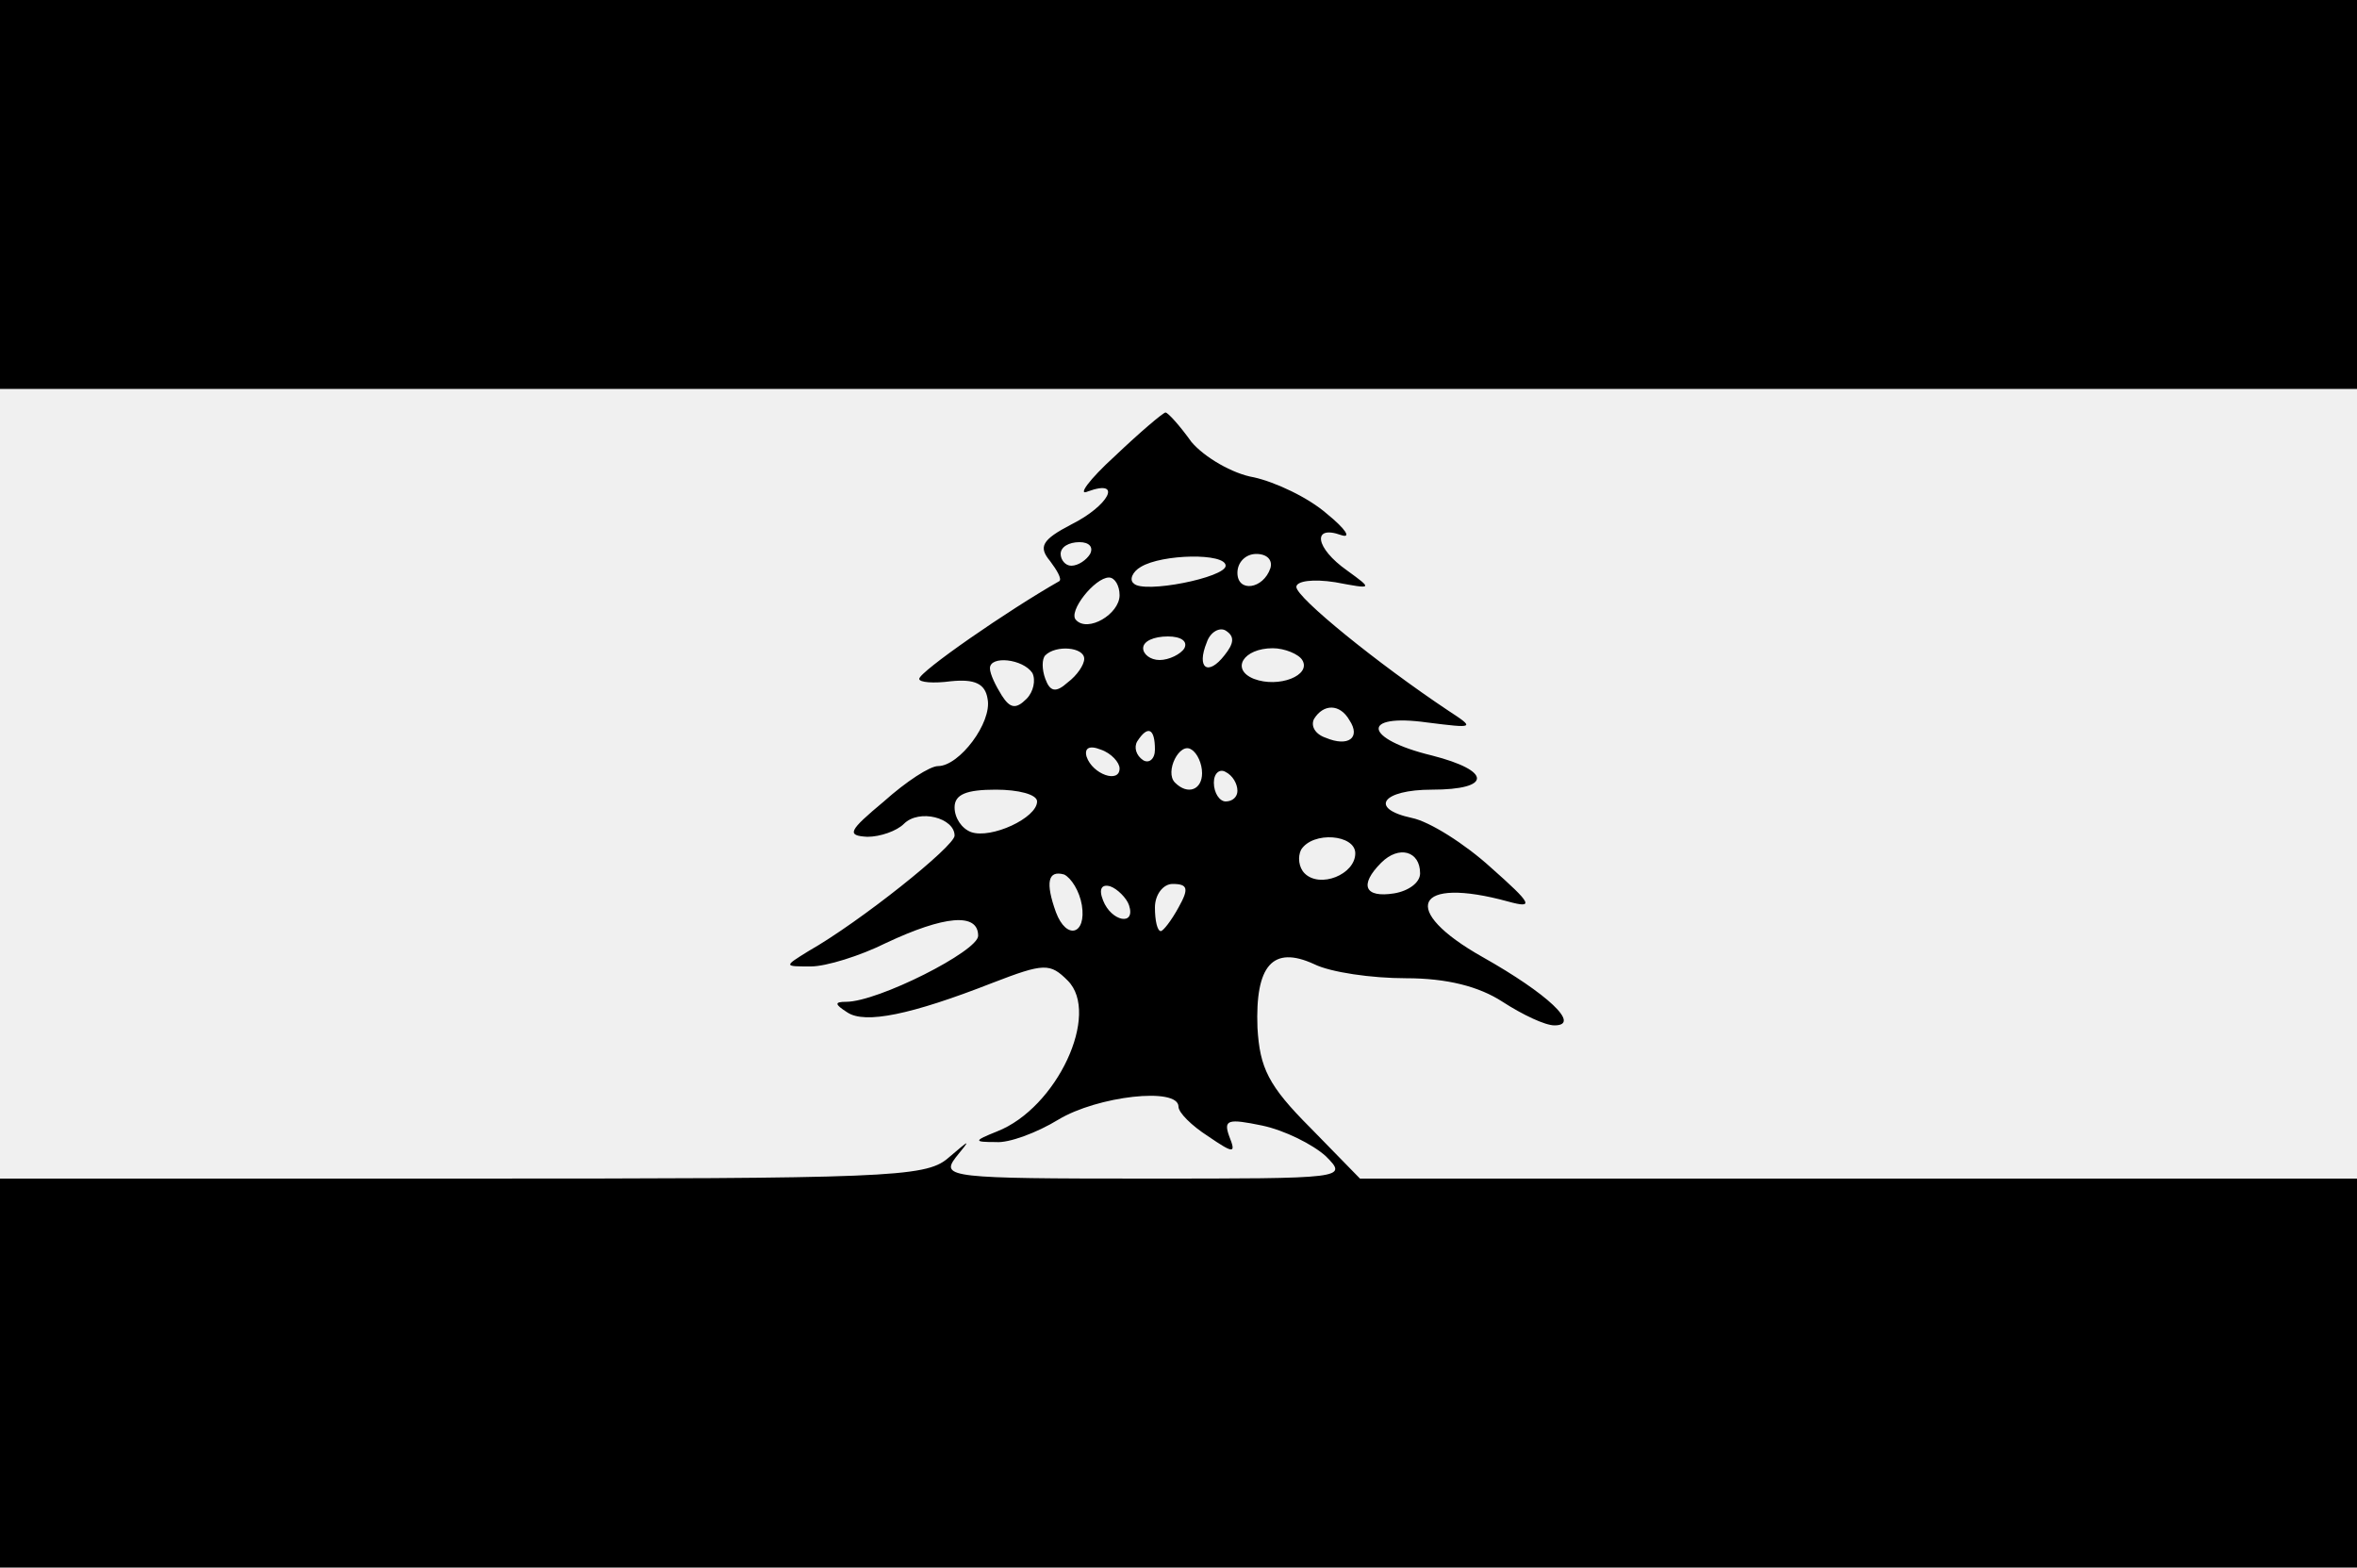
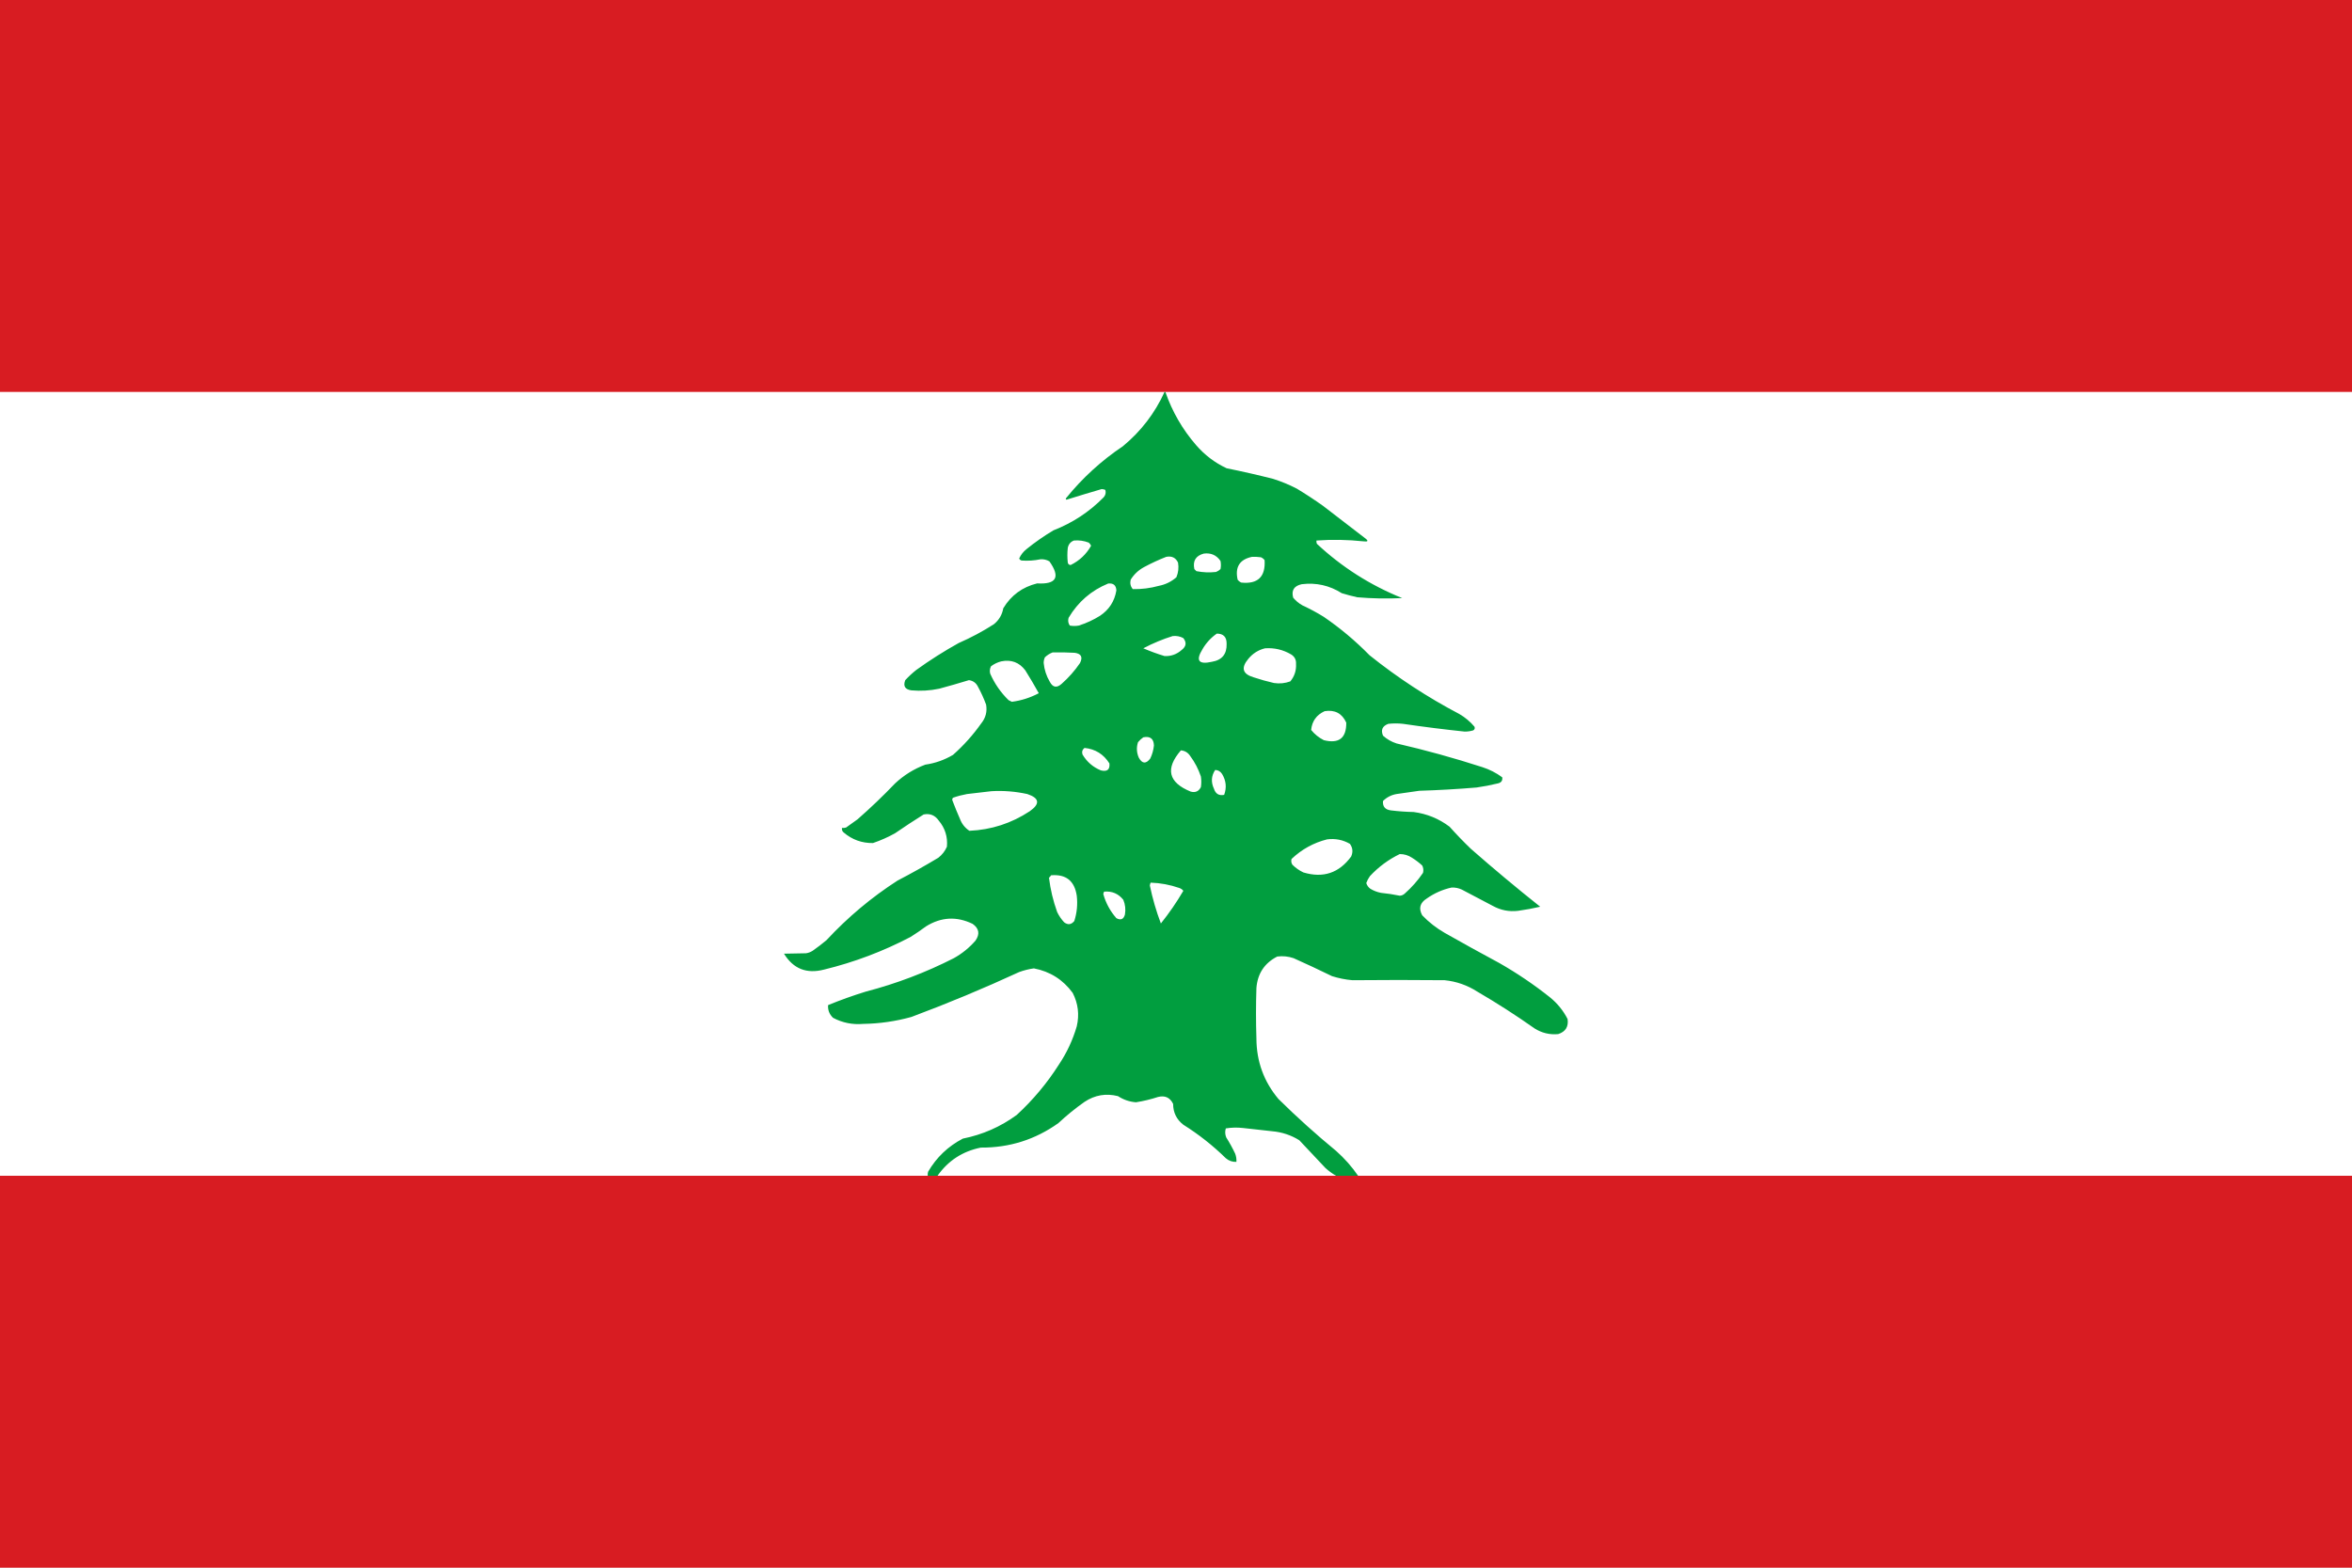
- <svg xmlns="http://www.w3.org/2000/svg" version="1.0" width="200pt" height="133pt" viewBox="0 0 200 133" preserveAspectRatio="xMidYMid meet">
-   <g transform="translate(0,133) scale(0.1,-0.1)" fill="#000000" stroke="none">
-     <path d="M0 1165 l0 -165 1000 0 1000 0 0 165 0 165 -1000 0 -1000 0 0 -165z" />
-     <path d="M946 943 c-22 -20 -32 -34 -23 -30 30 11 18 -12 -14 -28 -25 -13 -28 -19 -18 -31 6 -8 10 -15 8 -17 -44 -25 -119 -77 -119 -83 0 -3 12 -4 27 -2 20 2 29 -2 31 -15 4 -20 -24 -57 -42 -57 -7 0 -27 -13 -46 -30 -30 -25 -32 -29 -14 -30 11 0 25 5 31 11 13 13 43 5 43 -10 0 -9 -80 -73 -124 -98 -21 -13 -21 -13 2 -13 13 0 42 9 64 20 49 23 78 26 78 6 0 -13 -85 -56 -112 -56 -10 0 -10 -2 1 -9 15 -10 54 -2 123 25 44 17 49 17 64 2 28 -28 -9 -108 -60 -128 -20 -8 -20 -9 -1 -9 11 -1 35 8 53 19 33 20 102 28 102 11 0 -5 11 -16 25 -25 22 -15 24 -15 18 0 -5 14 -1 15 28 9 19 -4 43 -16 54 -26 19 -19 17 -19 -154 -19 -164 0 -173 1 -160 18 13 16 13 16 -7 -1 -19 -16 -54 -17 -412 -17 l-392 0 0 -165 0 -165 1000 0 1000 0 0 165 0 165 -423 0 -423 0 -42 43 c-36 36 -43 51 -45 85 -2 53 13 70 48 54 14 -7 49 -12 78 -12 35 0 62 -7 82 -20 17 -11 36 -20 44 -20 23 0 -6 27 -61 58 -71 40 -58 69 22 47 22 -6 20 -2 -15 29 -22 20 -52 39 -67 42 -37 8 -25 24 17 24 51 0 51 16 0 29 -58 14 -61 36 -4 28 40 -5 41 -5 18 10 -60 40 -129 96 -129 105 0 5 14 7 33 4 32 -6 32 -6 10 10 -27 19 -30 39 -5 30 9 -3 4 5 -12 18 -16 14 -44 27 -62 31 -18 3 -42 17 -53 30 -10 14 -20 25 -22 25 -2 0 -22 -17 -43 -37z m-21 -83 c-3 -5 -10 -10 -16 -10 -5 0 -9 5 -9 10 0 6 7 10 16 10 8 0 12 -4 9 -10z m115 -10 c0 -10 -70 -24 -78 -15 -4 3 -1 10 6 14 18 11 72 12 72 1z m38 -2 c-6 -18 -28 -21 -28 -4 0 9 7 16 16 16 9 0 14 -5 12 -12z m-128 -23 c0 -16 -27 -32 -37 -21 -7 7 16 36 28 36 5 0 9 -7 9 -15z m89 -51 c-14 -18 -24 -11 -15 11 3 9 11 13 16 10 8 -5 7 -11 -1 -21z m-34 6 c-3 -5 -13 -10 -21 -10 -8 0 -14 5 -14 10 0 6 9 10 21 10 11 0 17 -4 14 -10z m-85 -9 c0 -5 -6 -14 -14 -20 -10 -9 -15 -8 -19 3 -3 8 -3 17 0 20 9 9 33 7 33 -3z m185 -1 c8 -13 -20 -24 -41 -16 -20 8 -9 26 16 26 10 0 22 -5 25 -10z m-229 -11 c3 -6 1 -16 -5 -22 -9 -9 -14 -8 -21 3 -5 8 -10 18 -10 23 0 11 28 8 36 -4z m269 -40 c10 -15 -1 -23 -20 -15 -9 3 -13 10 -10 16 8 13 22 13 30 -1z m-165 -25 c0 -8 -5 -12 -10 -9 -6 4 -8 11 -5 16 9 14 15 11 15 -7z m-30 -16 c0 -13 -23 -5 -28 10 -2 7 2 10 12 6 9 -3 16 -11 16 -16z m70 -4 c0 -14 -12 -19 -23 -8 -9 9 4 35 14 28 5 -3 9 -12 9 -20z m30 -15 c0 -5 -4 -9 -10 -9 -5 0 -10 7 -10 16 0 8 5 12 10 9 6 -3 10 -10 10 -16z m-170 -9 c0 -14 -39 -32 -56 -26 -8 3 -14 12 -14 21 0 11 10 15 35 15 19 0 35 -4 35 -10z m270 -44 c0 -18 -30 -30 -43 -17 -5 5 -6 14 -3 20 10 16 46 13 46 -3z m55 -17 c0 -8 -10 -15 -22 -17 -25 -4 -30 7 -11 26 15 15 33 10 33 -9z m-287 -27 c4 -25 -13 -30 -22 -6 -9 25 -7 36 7 32 6 -3 13 -14 15 -26z m40 0 c6 -18 -15 -14 -22 4 -4 10 -1 14 6 12 6 -2 14 -10 16 -16z m42 -2 c-6 -11 -13 -20 -15 -20 -3 0 -5 9 -5 20 0 11 7 20 15 20 13 0 14 -4 5 -20z" />
-   </g>
+ <svg xmlns="http://www.w3.org/2000/svg" width="900" height="600" version="1.1">
+   <path d="M0 0h900v600H0z" fill="#d81c22" />
+   <path d="M0 150h900v300H0z" fill="#fff" />
+   <path d="m445.62 150h0.312c2.625 7.549 6.531 14.32 11.719 20.312 3.291 3.817 7.197 6.786 11.719 8.906 5.969 1.206 11.906 2.56 17.812 4.062 3.128 0.991 6.15 2.241 9.062 3.75 3.419 2.065 6.75 4.252 10 6.562 5.416 4.167 10.834 8.333 16.25 12.5 1.219 0.954 0.959 1.319-0.781 1.094-5.987-0.639-11.978-0.744-17.969-0.312-0.05 0.429 3e-3 0.846 0.156 1.25 9.572 8.94 20.459 15.867 32.656 20.781-5.741 0.282-11.469 0.178-17.188-0.312-2-0.442-3.978-0.963-5.938-1.562-4.684-2.968-9.787-4.113-15.312-3.438-2.947 0.637-4.041 2.356-3.281 5.156 1.016 1.226 2.212 2.215 3.594 2.969 2.809 1.299 5.516 2.758 8.125 4.375 6.291 4.308 12.125 9.204 17.5 14.688 10.709 8.588 22.169 16.088 34.375 22.5 2.212 1.287 4.141 2.901 5.781 4.844 0.244 0.604 0.087 1.073-0.469 1.406-1.066 0.321-2.159 0.477-3.281 0.469-7.878-0.825-15.744-1.815-23.594-2.969-1.875-0.208-3.75-0.208-5.625 0-2.263 0.825-2.941 2.336-2.031 4.531 1.5 1.349 3.219 2.339 5.156 2.969 11.072 2.547 22.009 5.568 32.812 9.062 2.784 0.89 5.338 2.192 7.656 3.906 0.188 1.278-0.384 2.059-1.719 2.344-2.681 0.655-5.391 1.176-8.125 1.562-7.278 0.607-14.569 1.024-21.875 1.25-2.919 0.417-5.834 0.833-8.75 1.25-2.003 0.351-3.722 1.237-5.156 2.656-0.194 2.104 0.797 3.302 2.969 3.594 2.903 0.359 5.819 0.568 8.75 0.625 5.088 0.669 9.669 2.544 13.75 5.625 2.594 2.906 5.303 5.719 8.125 8.438 8.681 7.619 17.534 15.016 26.562 22.188-2.788 0.65-5.6 1.172-8.438 1.562-3.425 0.419-6.656-0.206-9.688-1.875-3.959-2.084-7.916-4.166-11.875-6.25-1.238-0.575-2.541-0.838-3.906-0.781-3.444 0.756-6.622 2.163-9.531 4.219-2.578 1.619-3.15 3.756-1.719 6.406 2.553 2.653 5.419 4.894 8.594 6.719 6.928 3.934 13.909 7.787 20.938 11.562 6.8 3.884 13.259 8.259 19.375 13.125 2.831 2.306 5.072 5.069 6.719 8.281 0.431 2.941-0.766 4.869-3.594 5.781-3.259 0.303-6.281-0.425-9.062-2.188-7.078-5-14.372-9.688-21.875-14.062-3.825-2.456-7.991-3.913-12.5-4.375-11.772-0.116-23.544-0.116-35.312 0-2.663-0.231-5.269-0.753-7.812-1.562-4.859-2.378-9.753-4.669-14.688-6.875-2.038-0.691-4.119-0.9-6.25-0.625-4.875 2.506-7.531 6.516-7.969 12.031-0.209 6.459-0.209 12.916 0 19.375 0.037 8.762 2.85 16.472 8.438 23.125 7.062 6.963 14.406 13.575 22.031 19.844 3.225 2.859 6.037 6.034 8.438 9.531h-8.438c-1.444-0.831-2.797-1.819-4.062-2.969-3.334-3.541-6.666-7.084-10-10.625-3.159-1.962-6.597-3.109-10.312-3.438-3.75-0.416-7.5-0.834-11.25-1.25-2.203-0.25-4.391-0.197-6.562 0.156-0.35 1.153-0.297 2.297 0.156 3.438 1.272 2.003 2.416 4.088 3.438 6.25 0.375 1.009 0.531 2.05 0.469 3.125-1.538 0.066-2.891-0.403-4.062-1.406-4.969-4.866-10.384-9.137-16.25-12.812-2.603-2.025-3.903-4.681-3.906-7.969-1.181-2.438-3.109-3.325-5.781-2.656-2.766 0.906-5.578 1.581-8.438 2.031-2.478-0.184-4.769-0.966-6.875-2.344-4.594-1.163-8.866-0.434-12.812 2.188-3.516 2.472-6.847 5.181-10 8.125-8.853 6.319-18.75 9.444-29.688 9.375-6.975 1.409-12.494 5.003-16.562 10.781h-3.75c-0.05-0.531 3e-3 -1.053 0.156-1.562 3.209-5.5 7.638-9.719 13.281-12.656 7.578-1.516 14.453-4.537 20.625-9.062 6.213-5.716 11.578-12.122 16.094-19.219 3.047-4.531 5.338-9.428 6.875-14.688 1.044-4.484 0.522-8.756-1.562-12.812-3.712-5.059-8.659-8.184-14.844-9.375-1.913 0.269-3.788 0.738-5.625 1.406-13.534 6.247-27.284 11.975-41.25 17.188-6.034 1.672-12.178 2.556-18.438 2.656-4.109 0.356-7.963-0.425-11.562-2.344-1.394-1.369-2.019-2.984-1.875-4.844 4.706-1.934 9.497-3.653 14.375-5.156 11.719-3.047 22.969-7.319 33.75-12.812 3.156-1.759 5.919-4 8.281-6.719 1.744-2.509 1.378-4.647-1.094-6.406-6.097-2.959-12.034-2.647-17.812 0.938-1.925 1.431-3.903 2.784-5.938 4.062-10.534 5.525-21.575 9.691-33.125 12.5-6.659 1.725-11.763-0.306-15.312-6.094 2.801-0.072 5.614-0.125 8.438-0.156 0.899-0.138 1.732-0.45 2.5-0.938 1.828-1.278 3.597-2.631 5.312-4.062 8.147-8.781 17.209-16.384 27.188-22.812 5.309-2.759 10.519-5.675 15.625-8.75 1.453-1.137 2.547-2.544 3.281-4.219 0.344-3.759-0.697-7.094-3.125-10-1.428-2.043-3.353-2.824-5.781-2.344-3.7 2.319-7.344 4.713-10.938 7.188-2.706 1.509-5.519 2.759-8.438 3.75-4.244 0.069-7.994-1.288-11.25-4.062-0.519-0.45-0.725-1.025-0.625-1.719 0.531 0.05 1.053-3e-3 1.562-0.156 1.459-1.041 2.916-2.084 4.375-3.125 4.981-4.355 9.772-8.939 14.375-13.75 3.369-3.158 7.222-5.554 11.562-7.188 3.803-0.549 7.344-1.799 10.625-3.75 4.062-3.602 7.656-7.612 10.781-12.031 1.712-2.114 2.337-4.51 1.875-7.188-0.872-2.366-1.913-4.658-3.125-6.875-0.706-1.435-1.853-2.268-3.438-2.5-3.784 1.157-7.584 2.251-11.406 3.281-3.506 0.732-7.05 0.941-10.625 0.625-2.438-0.345-3.219-1.647-2.344-3.906 1.312-1.417 2.719-2.719 4.219-3.906 5.206-3.75 10.622-7.187 16.25-10.312 4.694-2.046 9.172-4.442 13.438-7.188 1.959-1.576 3.159-3.607 3.594-6.094 2.987-4.961 7.309-8.137 12.969-9.531 7.403 0.434 8.966-2.378 4.688-8.438-1.056-0.613-2.203-0.873-3.438-0.781-2.375 0.484-4.769 0.641-7.188 0.469-0.441-0.115-0.753-0.375-0.938-0.781 0.641-1.422 1.578-2.62 2.812-3.594 3.266-2.639 6.703-5.035 10.312-7.188 7.331-2.856 13.738-7.075 19.219-12.656 0.709-0.819 0.919-1.756 0.625-2.812-0.438-0.193-0.906-0.297-1.406-0.312-4.491 1.305-8.972 2.66-13.438 4.062-0.319-0.157-0.372-0.365-0.156-0.625 6.256-7.714 13.494-14.329 21.719-19.844 6.925-5.723 12.238-12.65 15.938-20.781zm-34.688 56.875c1.947-0.175 3.822 0.085 5.625 0.781 0.438 0.332 0.75 0.748 0.938 1.25-1.853 3.259-4.456 5.707-7.812 7.344-0.603-0.028-0.966-0.341-1.094-0.938-0.209-1.875-0.209-3.75 0-5.625 0.287-1.379 1.069-2.317 2.344-2.812zm35.313 6.251c2.128-0.425 3.638 0.304 4.531 2.188 0.331 1.945 0.122 3.82-0.625 5.625-1.934 1.688-4.172 2.782-6.719 3.281-3.281 0.907-6.616 1.324-10 1.25-0.838-1.058-1.097-2.256-0.781-3.594 1.278-2.074 2.997-3.688 5.156-4.844 2.766-1.488 5.578-2.79 8.438-3.906zm14.374-1.25c2.737-0.358 4.872 0.58 6.406 2.812 0.209 1.042 0.209 2.083 0 3.125-0.494 0.482-1.066 0.846-1.719 1.094-2.525 0.282-5.025 0.178-7.5-0.312-0.259-0.26-0.522-0.521-0.781-0.781-0.669-3.129 0.528-5.108 3.594-5.938zm18.438 1.25c1.15-0.052 2.297 3.1e-4 3.438 0.156 0.559 0.245 1.028 0.61 1.406 1.094 0.394 6.378-2.575 9.242-8.906 8.594-0.559-0.245-1.028-0.61-1.406-1.094-1.078-4.835 0.744-7.752 5.469-8.75zm56.563 113.75c1.7-6e-3 3.263 0.463 4.688 1.406 1.391 0.869 2.694 1.859 3.906 2.969 0.456 0.897 0.559 1.834 0.312 2.812-1.994 2.934-4.338 5.591-7.031 7.969-0.534 0.481-1.159 0.744-1.875 0.781-2.372-0.487-4.769-0.853-7.188-1.094-1.456-0.284-2.812-0.806-4.062-1.562-0.769-0.559-1.288-1.288-1.562-2.188 0.347-0.956 0.816-1.841 1.406-2.656 3.306-3.547 7.106-6.359 11.406-8.438zm-27.813-5.625c3.134-0.406 6.053 0.166 8.75 1.719 1.069 1.497 1.225 3.112 0.469 4.844-4.634 6.328-10.728 8.359-18.281 6.094-1.578-0.747-2.984-1.738-4.219-2.969-0.428-0.688-0.534-1.416-0.312-2.188 3.894-3.691 8.425-6.191 13.594-7.5zm-0.937-49.063c3.903-0.627 6.666 0.832 8.281 4.375 0.072 5.933-2.794 8.172-8.594 6.719-1.9-0.965-3.516-2.268-4.844-3.906 0.331-3.365 2.05-5.761 5.156-7.188zm-58.126-28.749c1.444-0.158 2.797 0.102 4.062 0.781 1.322 1.679 1.113 3.189-0.625 4.531-1.894 1.678-4.081 2.459-6.562 2.344-2.778-0.839-5.487-1.828-8.125-2.969 3.631-1.922 7.381-3.485 11.25-4.688zm-69.375 59.375c4.644-0.266 9.225 0.099 13.75 1.094 4.631 1.546 4.944 3.733 0.938 6.562-7.022 4.631-14.731 7.131-23.125 7.5-1.684-1.128-2.881-2.638-3.594-4.531-1-2.267-1.938-4.558-2.812-6.875-0.244-0.451-0.191-0.868 0.156-1.25 1.728-0.606 3.497-1.075 5.312-1.406 3.169-0.398 6.294-0.762 9.375-1.094zm86.25-60.312c2.541 0.01 3.791 1.312 3.75 3.906 0.119 3.936-1.756 6.228-5.625 6.875-5.103 1.153-6.3-0.461-3.594-4.844 1.4-2.397 3.222-4.376 5.469-5.938zm18.437 5.625c3.584-0.254 6.919 0.527 10 2.344 1.331 0.838 1.956 2.036 1.875 3.594 0.138 2.548-0.591 4.787-2.188 6.719-2.022 0.74-4.103 0.948-6.25 0.625-2.644-0.604-5.247-1.333-7.812-2.188-4.213-1.252-4.888-3.596-2.031-7.031 1.709-2.085 3.847-3.439 6.406-4.062zm-69.063 38.125c4.138 0.429 7.316 2.408 9.531 5.938 0.228 2.372-0.866 3.257-3.281 2.656-3.016-1.242-5.359-3.273-7.031-6.094-0.306-1.023-0.047-1.857 0.781-2.5zm-12.188-36.563c2.816-0.052 5.628 0 8.438 0.156 2.481 0.333 3.159 1.635 2.031 3.906-1.994 2.934-4.338 5.591-7.031 7.969-1.866 1.668-3.378 1.407-4.531-0.781-1.316-2.225-2.097-4.621-2.344-7.188-6e-3 -0.77 0.15-1.499 0.469-2.188 0.887-0.832 1.878-1.457 2.969-1.875zm37.5 88.125c3.744 0.128 7.391 0.806 10.938 2.031 0.641 0.216 1.163 0.578 1.562 1.094-2.559 4.381-5.425 8.547-8.594 12.5-1.781-4.722-3.188-9.566-4.219-14.531 0.047-0.394 0.15-0.756 0.312-1.094zm24.687-43.125c1.141 0.038 2.025 0.559 2.656 1.562 1.531 2.544 1.791 5.2 0.781 7.969-1.984 0.388-3.284-0.394-3.906-2.344-1.184-2.534-1.028-4.929 0.469-7.188zm-81.875-41.563c3.828-0.778 6.903 0.368 9.219 3.438 1.797 2.865 3.516 5.782 5.156 8.75-3.266 1.726-6.703 2.82-10.312 3.281-0.416-0.208-0.834-0.417-1.25-0.625-3.003-2.933-5.347-6.319-7.031-10.156-0.247-0.979-0.144-1.917 0.312-2.812 1.2-0.9 2.503-1.525 3.906-1.875zm68.75 34.063c1.538 0.125 2.737 0.854 3.594 2.188 1.762 2.378 3.116 4.982 4.062 7.812 0.209 1.354 0.209 2.708 0 4.062-0.822 1.635-2.125 2.208-3.906 1.719-8.566-3.501-9.816-8.762-3.75-15.781zm-49.687 47.812c5.709-0.491 8.991 2.116 9.844 7.812 0.384 3.303 0.072 6.534-0.938 9.688-1.169 1.422-2.472 1.578-3.906 0.469-1.078-1.166-1.966-2.469-2.656-3.906-1.541-4.281-2.581-8.656-3.125-13.125 0.325-0.272 0.588-0.584 0.781-0.938zm35.313-52.812c2.622-0.519 3.978 0.523 4.062 3.125-0.178 1.749-0.647 3.416-1.406 5-1.619 2.133-3.078 2.029-4.375-0.312-0.859-1.948-0.963-3.928-0.312-5.938 0.597-0.736 1.275-1.361 2.031-1.875zm-15.001 59.062c3.025-0.263 5.472 0.781 7.344 3.125 0.747 1.806 0.956 3.681 0.625 5.625-0.512 1.85-1.606 2.319-3.281 1.406-2.356-2.681-4.022-5.753-5-9.219 0.059-0.338 0.163-0.65 0.312-0.938zm1.563-117.92c1.997-0.203 3.041 0.682 3.125 2.656-0.691 4.128-2.775 7.357-6.25 9.688-2.55 1.587-5.256 2.837-8.125 3.75-1.147 0.208-2.291 0.208-3.438 0-0.625-0.888-0.781-1.877-0.469-2.969 3.616-6.094 8.669-10.469 15.156-13.125z" clip-rule="evenodd" fill="#019e3f" fill-rule="evenodd" image-rendering="optimizeQuality" shape-rendering="geometricPrecision" />
</svg>
